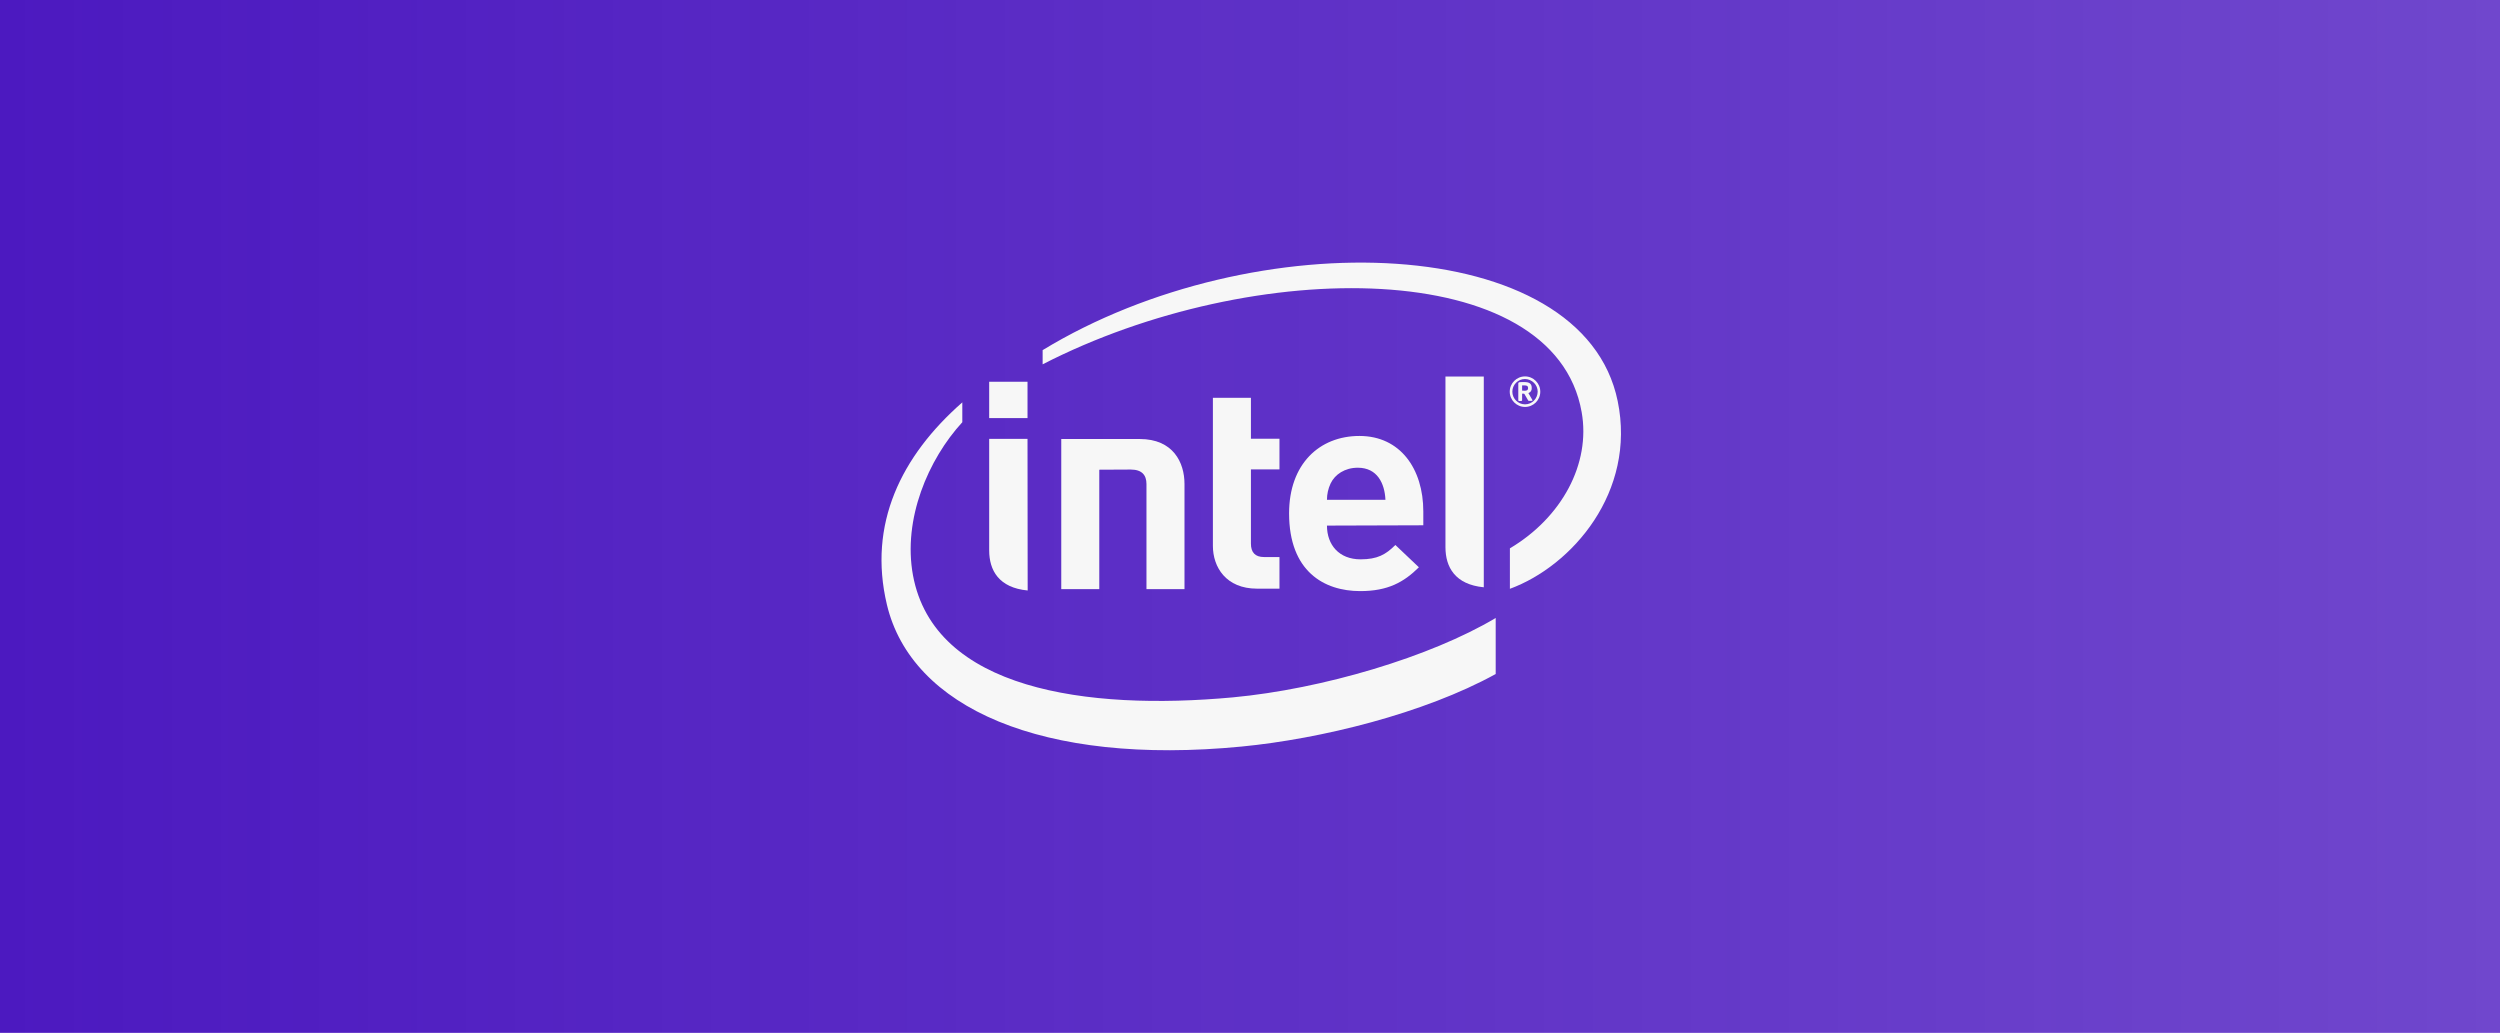
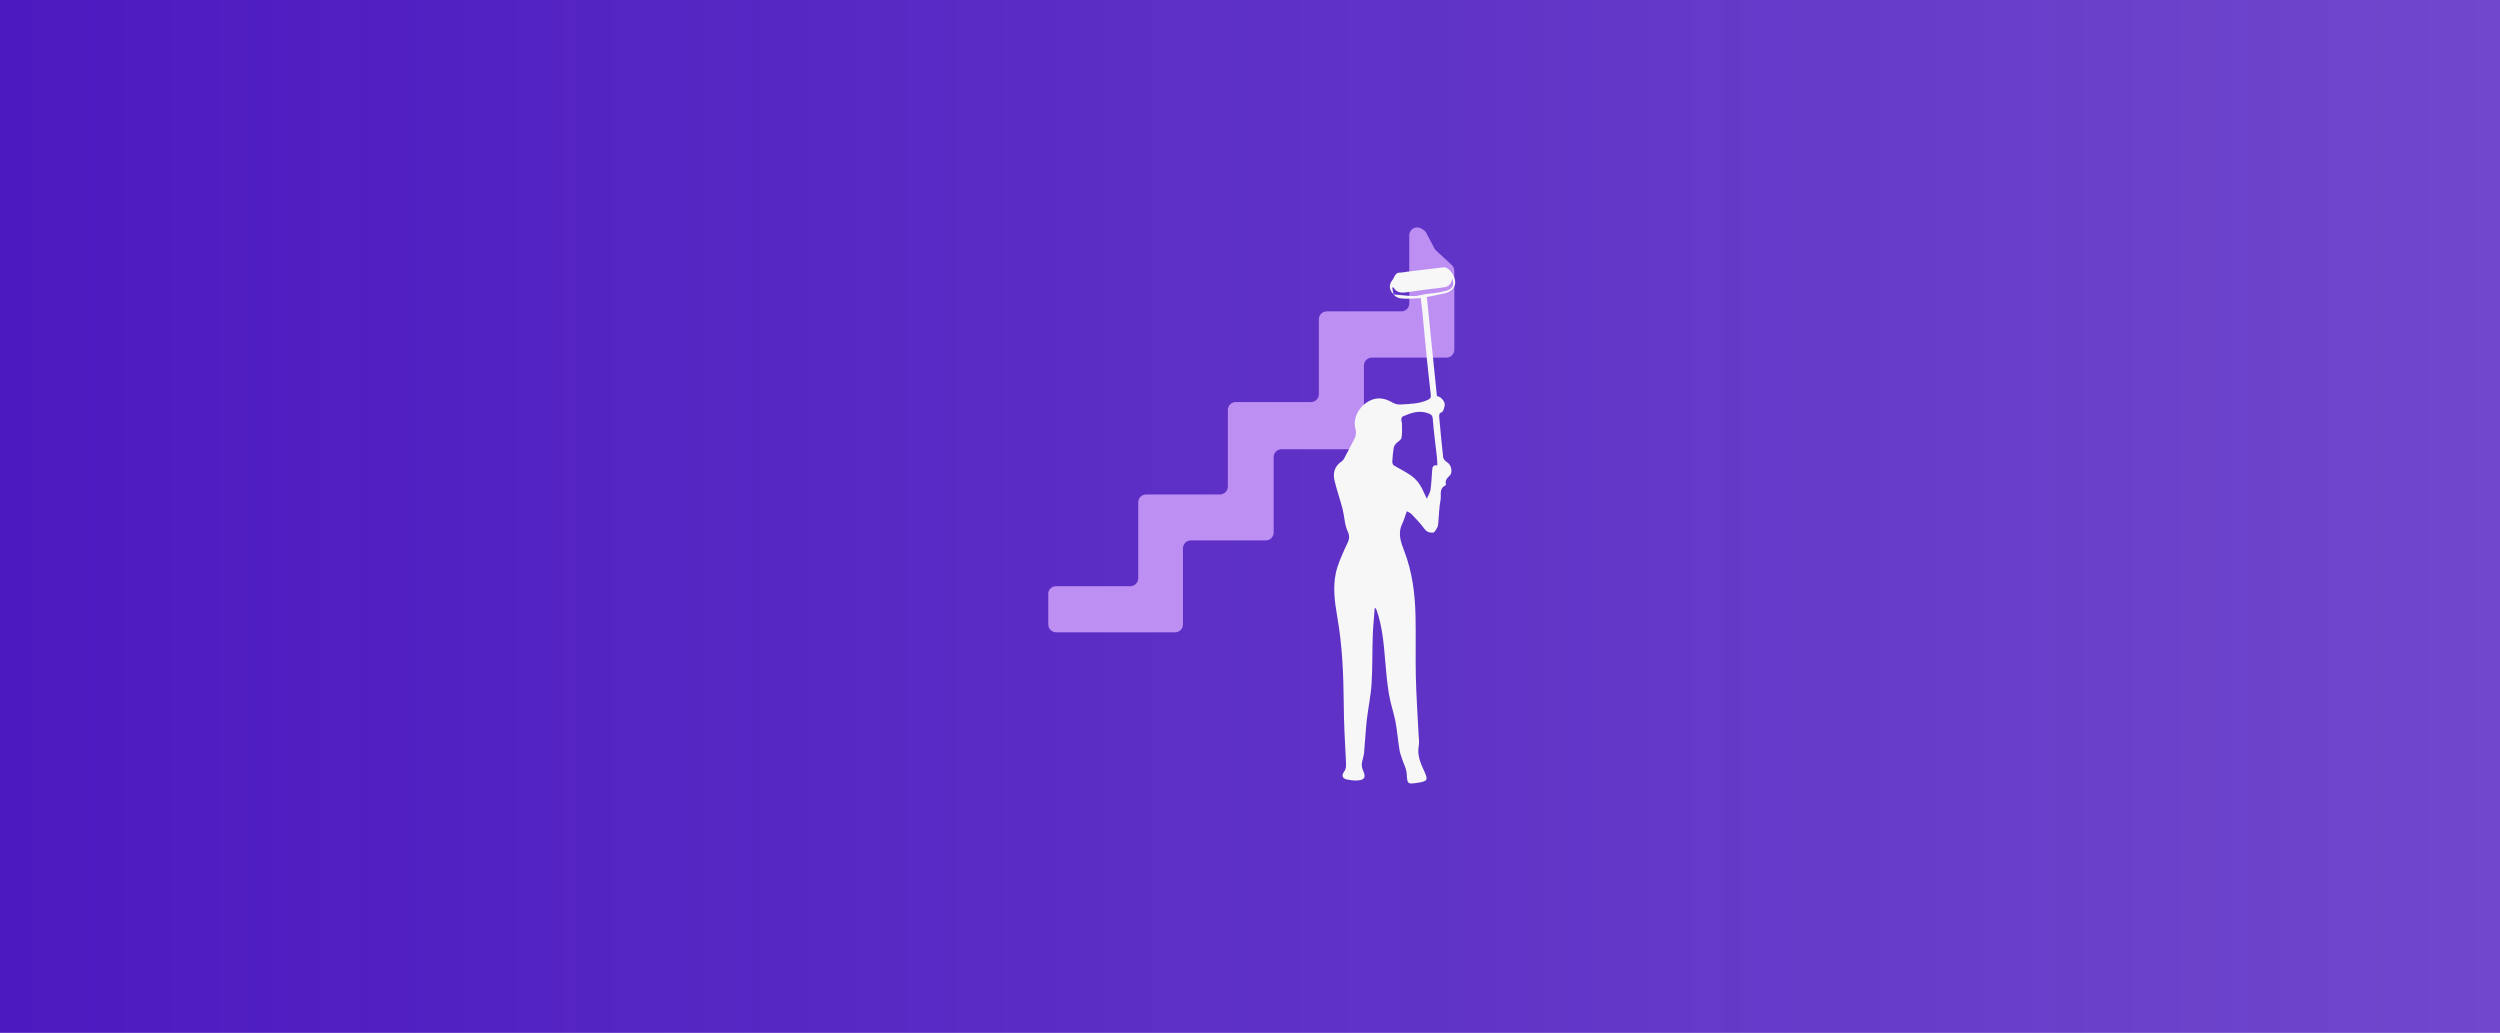
<svg xmlns="http://www.w3.org/2000/svg" version="1.1" id="Layer_1" x="0px" y="0px" viewBox="0 0 1637.2 676.4" style="enable-background:new 0 0 1637.2 676.4;" xml:space="preserve">
  <style type="text/css">
	.st0{fill:url(#SVGID_1_);}
- 	.st1{fill:#F7F7F7;}
+ 	.st1{display:none;}
+ 	.st2{display:inline;fill:#F7F7F7;}
+ 	.st3{fill:#BD8FF2;}
+ 	.st4{fill:#F7F7F7;}
</style>
  <g id="Layer_2">
-     <linearGradient id="SVGID_1_" gradientUnits="userSpaceOnUse" x1="0" y1="740.2" x2="1637.2" y2="740.2" gradientTransform="matrix(1 0 0 1 0 -402)">
+     <linearGradient id="SVGID_1_" gradientUnits="userSpaceOnUse" x1="0" y1="-62.2" x2="1637.2" y2="-62.2" gradientTransform="matrix(1 0 0 -1 0 276)">
      <stop offset="0" style="stop-color:#4C19C0" />
      <stop offset="1" style="stop-color:#4C19C0;stop-opacity:0.8" />
    </linearGradient>
    <rect class="st0" width="1637.2" height="676.4" />
  </g>
-   <g id="Layer_1_1_">
-     <path class="st1" d="M807.3,456.7c-95.7,8.8-195.5-5.1-209.4-79.9c-6.8-36.9,10-76,32.3-100.3v-13c-40.1,35.2-61.9,79.7-49.4,132.4   c16,67.5,101.6,105.7,232.3,93c51.7-5,119.4-21.6,166.4-47.5v-36.7C936.7,430.2,866.1,451.2,807.3,456.7z M1059.4,262.7   c-22.7-110.8-237.9-117.9-376.6-33.4v9.3c138.5-71.2,335.1-70.8,353,31.3c6,33.8-13,69-47,89.2v26.5   C1029.6,370.6,1071.6,322.1,1059.4,262.7L1059.4,262.7z" />
-     <path class="st1" d="M971.7,246.6h-25.1v111.7c0,13.1,6.3,24.5,25.1,26.3V246.6z" />
-     <path class="st1" d="M672.9,287.4h-25.1v73c0,13.1,6.3,24.5,25.2,26.3L672.9,287.4z" />
-     <rect x="647.8" y="250" class="st1" width="25.1" height="23.8" />
-     <path class="st1" d="M823.2,385.5c-20.3,0-28.9-14.1-28.9-28v-97h24.9v26.8h18.7v20.1h-18.7V356c0,5.7,2.7,8.8,8.6,8.8h10.1v20.7   H823.2" />
-     <path class="st1" d="M869,344.2c0,12.7,8,22.1,22,22.1c11,0,16.5-3.1,22.8-9.4l15.4,14.6c-9.8,9.7-20.2,15.6-38.4,15.6   c-23.8,0-46.6-13-46.6-50.9c0-32.4,19.9-50.7,46.1-50.7c26.6,0,41.8,21.4,41.8,49.5v9L869,344.2 M889.2,306.3   c-8.5,0-15,4.4-17.8,10.3c-1.6,3.4-2.4,7-2.4,10.7h38.3C906.8,316.6,902,306.3,889.2,306.3L889.2,306.3z" />
-     <path class="st1" d="M740.5,307.5c7.3,0,10.3,3.6,10.3,9.5v68.8h24.9v-68.9c0-14-7.4-29.4-29.3-29.4H695v98.3h24.9v-78.2   L740.5,307.5L740.5,307.5z" />
-     <path class="st1" d="M998.7,266.5c-5.5,0-10-4.5-10-10s4.5-10,10-10s10,4.5,10,10C1008.7,262.1,1004.2,266.5,998.7,266.5z    M998.7,248.2c-4.6,0-8.3,3.8-8.3,8.3c0,4.6,3.8,8.3,8.3,8.3c4.6,0,8.2-3.7,8.3-8.3C1007,252,1003.3,248.3,998.7,248.2L998.7,248.2   z M1003.1,262.5h-1.9c-0.2,0-0.3-0.1-0.4-0.2l-2.5-4.3c-0.1-0.1-0.2-0.2-0.3-0.2h-1.2v4.3c0,0.2-0.2,0.4-0.4,0.5l0,0h-1.7   c-0.2,0-0.4-0.2-0.4-0.5v-10.8c0-0.6,0.2-0.9,0.8-1s2.2-0.1,3.1-0.1c3.1,0,4.9,0.9,4.9,3.8v0.2c0.1,1.5-0.8,2.8-2.2,3.2l2.6,4.5   c0,0.1,0.1,0.2,0.1,0.3C1003.6,262.3,1003.4,262.5,1003.1,262.5C1003.2,262.6,1003.2,262.6,1003.1,262.5z M1000.7,254   c0-1.2-0.8-1.6-2.3-1.6h-1.6v3.4l1.6,0.1c1.6,0,2.3-0.5,2.3-1.7V254z" />
+   <g id="Layer_1_1_" class="st1">
+     <path class="st2" d="M807.3,456.7c-95.7,8.8-195.5-5.1-209.4-79.9c-6.8-36.9,10-76,32.3-100.3v-13c-40.1,35.2-61.9,79.7-49.4,132.4   c16,67.5,101.6,105.7,232.3,93c51.7-5,119.4-21.6,166.4-47.5v-36.7C936.7,430.2,866.1,451.2,807.3,456.7z M1059.4,262.7   c-22.7-110.8-237.9-117.9-376.6-33.4v9.3c138.5-71.2,335.1-70.8,353,31.3c6,33.8-13,69-47,89.2v26.5   C1029.6,370.6,1071.6,322.1,1059.4,262.7L1059.4,262.7z" />
+     <path class="st2" d="M971.7,246.6h-25.1v111.7c0,13.1,6.3,24.5,25.1,26.3V246.6z" />
+     <path class="st2" d="M672.9,287.4h-25.1v73c0,13.1,6.3,24.5,25.2,26.3L672.9,287.4z" />
+     <rect x="647.8" y="250" class="st2" width="25.1" height="23.8" />
+     <path class="st2" d="M823.2,385.5c-20.3,0-28.9-14.1-28.9-28v-97h24.9v26.8h18.7v20.1h-18.7V356c0,5.7,2.7,8.8,8.6,8.8h10.1v20.7   H823.2" />
+     <path class="st2" d="M869,344.2c0,12.7,8,22.1,22,22.1c11,0,16.5-3.1,22.8-9.4l15.4,14.6c-9.8,9.7-20.2,15.6-38.4,15.6   c-23.8,0-46.6-13-46.6-50.9c0-32.4,19.9-50.7,46.1-50.7c26.6,0,41.8,21.4,41.8,49.5v9L869,344.2 M889.2,306.3   c-8.5,0-15,4.4-17.8,10.3c-1.6,3.4-2.4,7-2.4,10.7h38.3C906.8,316.6,902,306.3,889.2,306.3L889.2,306.3z" />
+     <path class="st2" d="M740.5,307.5c7.3,0,10.3,3.6,10.3,9.5v68.8h24.9v-68.9c0-14-7.4-29.4-29.3-29.4H695v98.3h24.9v-78.2   L740.5,307.5L740.5,307.5z" />
+     <path class="st2" d="M998.7,266.5c-5.5,0-10-4.5-10-10s4.5-10,10-10s10,4.5,10,10C1008.7,262.1,1004.2,266.5,998.7,266.5z    M998.7,248.2c-4.6,0-8.3,3.8-8.3,8.3c0,4.6,3.8,8.3,8.3,8.3c4.6,0,8.2-3.7,8.3-8.3C1007,252,1003.3,248.3,998.7,248.2L998.7,248.2   z M1003.1,262.5h-1.9c-0.2,0-0.3-0.1-0.4-0.2l-2.5-4.3c-0.1-0.1-0.2-0.2-0.3-0.2h-1.2v4.3c0,0.2-0.2,0.4-0.4,0.5l0,0h-1.7   c-0.2,0-0.4-0.2-0.4-0.5v-10.8c0-0.6,0.2-0.9,0.8-1s2.2-0.1,3.1-0.1c3.1,0,4.9,0.9,4.9,3.8v0.2c0.1,1.5-0.8,2.8-2.2,3.2l2.6,4.5   c0,0.1,0.1,0.2,0.1,0.3C1003.6,262.3,1003.4,262.5,1003.1,262.5C1003.2,262.6,1003.2,262.6,1003.1,262.5z M1000.7,254   c0-1.2-0.8-1.6-2.3-1.6h-1.6v3.4l1.6,0.1c1.6,0,2.3-0.5,2.3-1.7V254z" />
+   </g>
+   <g id="Layer_2_1_">
+     <path id="path1329" class="st3" d="M691.6,383.9h48.6c2.9,0,5.2-2.3,5.2-5.2v-49.7c0-2.9,2.3-5.2,5.2-5.2h48.3   c2.9,0,5.2-2.3,5.2-5.2v-50.1c0-2.9,2.3-5.2,5.2-5.2h49.2c2.9,0,5.2-2.3,5.2-5.2v-49c0-2.9,2.3-5.2,5.2-5.2h48.8   c2.9,0,5.2-2.3,5.2-5.2v-44.6c0-4,4.4-6.5,7.9-4.4l1.3,0.8c0.8,0.5,1.5,1.2,1.9,2l5.4,10.2c0.3,0.5,0.6,1,1.1,1.4l10.2,9.4   c1.1,1,1.7,2.4,1.7,3.8v51.7c0,2.9-2.3,5.2-5.2,5.2h-48.8c-2.9,0-5.2,2.3-5.2,5.2v49.6c0,2.9-2.3,5.2-5.2,5.2h-48.7   c-2.9,0-5.2,2.3-5.2,5.2v49.3c0,2.9-2.3,5.2-5.2,5.2h-49c-2.9,0-5.2,2.3-5.2,5.2v49.8c0,2.9-2.3,5.2-5.2,5.2h-77.8   c-2.9,0-5.2-2.3-5.2-5.2v-20C686.4,386.2,688.7,383.9,691.6,383.9z" />
+     <path class="st4" d="M912.6,192.8c-2.9-2.9-3.2-6.4-0.8-9.3c1.5-1.9,1.7-5.1,5.1-5c1.6,0,3.3-0.4,4.9-0.6   c7.7-0.9,15.4-1.9,23.1-2.8c0.6-0.1,1.2-0.1,1.8,0.1c3.3,1.1,6.3,6,6.3,9.9c-0.1,3.2-2.6,6-6.8,7c-3.8,0.9-7.7,1.6-11.8,2.4   c2.2,21.6,4.4,43.3,6.6,64.9c3,0.3,5.9,4.3,5,6.7c-0.6,1.6-0.5,3.7-2.8,4.3c-0.5,0.1-0.8,1.8-0.7,2.7c0.8,8.8,1.6,17.5,2.6,26.3   c0.1,1,1.1,2.3,2,2.9c2.5,1.5,3.5,3.8,3.4,6.5c0,0.8-0.4,1.8-0.9,2.4c-1.6,1.6-3.4,3.1-2.7,5.8c0.1,0.3-0.1,0.8-0.3,0.9   c-4.4,2-2.6,6.3-3.2,9.5c-1,4.9-1,10.1-1.5,15.1c-0.1,1-0.2,2.1-0.7,3c-0.7,1.3-1.7,3.2-2.7,3.3c-2,0.2-4-0.3-5.6-2.4   c-2.6-3.6-5.7-6.7-8.7-9.9c-0.6-0.6-1.6-0.9-2.9-1.7c-1.1,2.9-1.8,5.7-3,8.2c-3.1,6.4-0.9,12.1,1.4,18.1c5.2,13.6,7,27.9,7.3,42.3   c0.3,13.3-0.1,26.5,0.2,39.8c0.3,12.6,1.2,25.3,1.8,37.9c0.1,2.5,0.6,5.1,0.1,7.4c-1.1,6,1.1,11.1,3.5,16.3c2.8,6.1,2.3,6.8-4,7.8   c-7.1,1.1-6.9,0.9-7.4-6.1c-0.2-3.2-2-6.3-3-9.5c-0.6-1.9-1.4-3.9-1.7-5.9c-1-6.1-1.5-12.3-2.6-18.4c-1.2-6.1-3.3-12-4.3-18.1   c-1.2-7.3-1.9-14.8-2.5-22.2c-0.9-11.1-1.9-22.3-5.6-32.9c-0.2-0.5-0.5-1.1-1.2-1.5c-0.4,6-1.1,12-1.3,18   c-0.4,10.7-0.1,21.4-0.8,32c-0.5,7.8-2.2,15.5-3.1,23.3c-0.8,7.2-1.1,14.4-1.8,21.7c-0.2,2.5-1.3,4.9-1.5,7.4   c-0.1,1.4,0.3,3,0.9,4.3c1.9,4.2,1,6.1-3.6,6.4c-2.4,0.2-4.9-0.2-7.3-0.7c-2.8-0.6-3.2-2.8-1.8-4.7c1.9-2.5,1.5-4.8,1.4-7.7   c-0.7-12.3-1.3-24.6-1.4-37c-0.2-19.2-0.9-38.3-4.3-57.3c-1.6-9.4-2.9-19-0.9-28.4c1.2-5.6,3.7-10.9,6-16.2   c1.5-3.6,4.1-6.4,1.8-11.1c-2.1-4.3-2.1-9.6-3.3-14.4c-1.6-6.3-3.8-12.4-5.3-18.7c-1.3-5.1,0-9.7,4.7-12.8c0.6-0.4,1.1-1,1.4-1.6   c2.3-4.3,4.6-8.6,6.8-12.9c1.2-2.2,1.4-4.5,0.7-7.1c-1.6-5.8,1.6-12.9,7.1-16.7c5.8-4.1,11.5-3.6,17.4-0.1c1.5,0.9,3.5,1.3,5.2,1.2   c6.1-0.4,12.2-0.4,17.9-3.1c1.7-0.8,2-1.7,1.8-3.3c-0.9-8.2-1.9-16.5-2.7-24.7c-1-9.8-1.9-19.6-2.8-29.4c-0.3-3-0.7-5.9-1.1-9.2   c-3.2,0.2-6.2,0.5-9.2,0.4C917.9,195.5,914.7,195.6,912.6,192.8c4.3,0.3,8.7,1,13.1,1.1c2.4,0.1,4.8-0.8,7.2-1.2   c4.6-0.7,9.4-0.9,13.9-2.2c4.8-1.4,5.9-3.8,4.2-8.1c-0.6,3.7-2.4,5.4-5.6,5.8c-8.1,1-16.2,2-24.3,3.2c-3.5,0.5-6.5,0.3-8.5-3.1   c0-0.1-0.4,0-0.9,0C912,189.9,912.3,191.3,912.6,192.8z M941.3,304.8c-0.1-2.2-0.1-3.8-0.3-5.5c-0.9-8.3-2.1-16.6-2.7-25   c-0.2-2.5-1.3-3-3.2-3.7c-5.9-2.1-11.1-0.2-16.4,2.1c-0.5,0.2-1,1.2-1,1.9c-0.1,0.9,0.4,1.8,0.4,2.7c0,3.2,0.3,6.4-0.3,9.5   c-0.3,1.4-2.5,2.5-3.7,3.8c-0.6,0.7-1.2,1.7-1.4,2.6c-0.4,3-0.8,5.9-0.9,8.9c-0.1,0.9,0.3,2.3,0.9,2.6c3.6,2.2,7.4,4,10.9,6.4   c2.2,1.5,4.3,3.5,5.8,5.7c2,2.9,3.2,6.2,5,9.8c0.9-2.2,2.1-3.9,2.4-5.7c0.6-4.3,0.8-8.6,1.1-12.9   C938,305.9,938.4,304.3,941.3,304.8z" />
  </g>
</svg>
